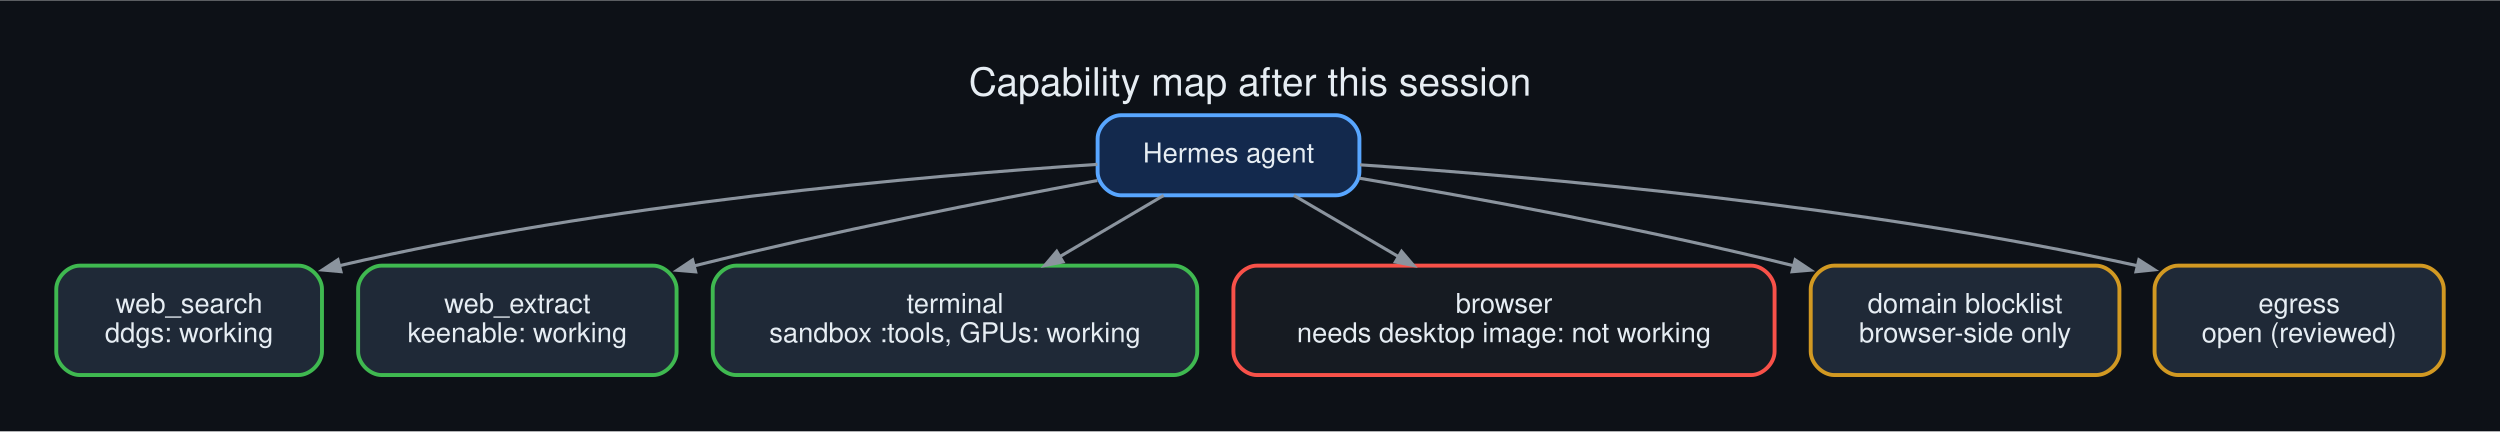
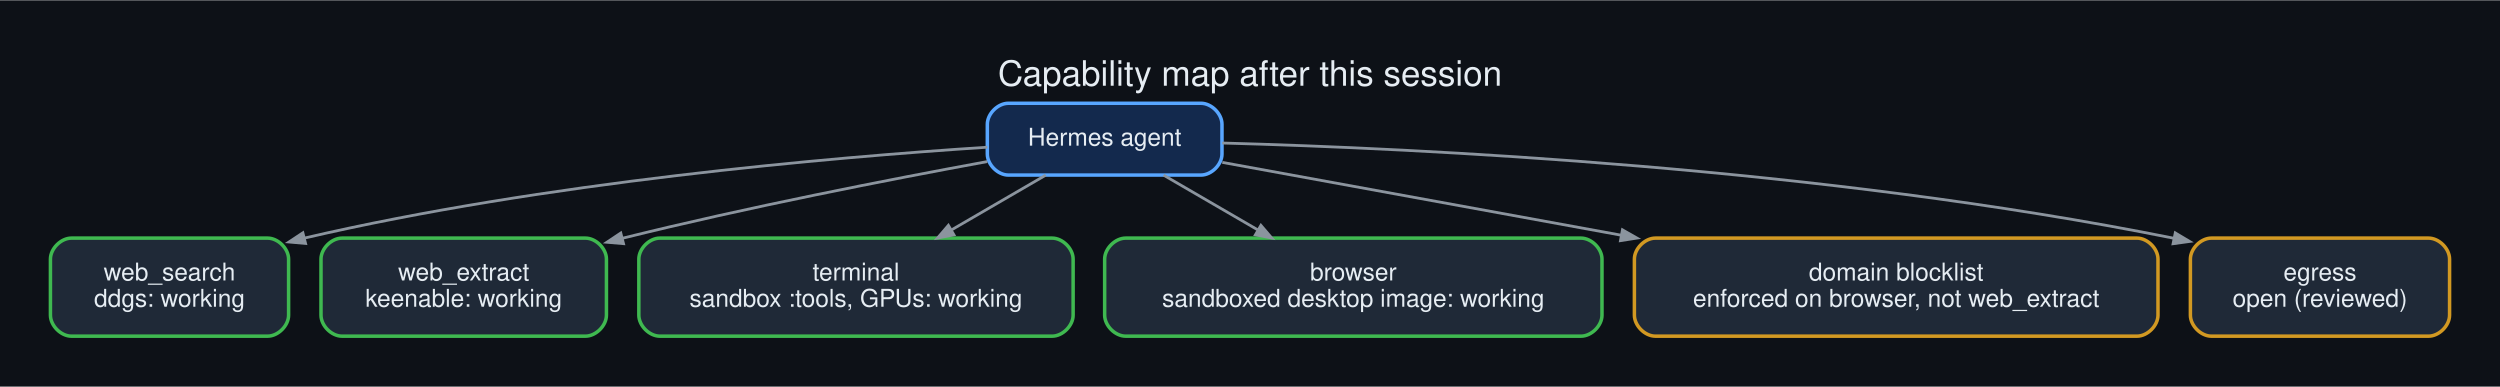
- <svg xmlns="http://www.w3.org/2000/svg" width="1280pt" height="221pt" viewBox="0.00 0.00 1279.60 220.60">
+ <svg xmlns="http://www.w3.org/2000/svg" width="1428pt" height="221pt" viewBox="0.00 0.00 1427.60 220.60">
  <g id="graph0" class="graph" transform="scale(1 1) rotate(0) translate(28.8 191.8)">
-     <polygon fill="#0d1117" stroke="transparent" points="-28.8,28.8 -28.8,-191.8 1250.8,-191.8 1250.8,28.8 -28.8,28.8" />
-     <text text-anchor="middle" x="611" y="-143" font-family="Helvetica,sans-Serif" font-size="20.00" fill="#e6edf3">Capability map after this session</text>
+     <polygon fill="#0d1117" stroke="transparent" points="-28.8,28.8 -28.8,-191.8 1398.8,-191.8 1398.8,28.8 -28.8,28.8" />
+     <text text-anchor="middle" x="685" y="-143" font-family="Helvetica,sans-Serif" font-size="20.00" fill="#e6edf3">Capability map after this session</text>
    <g id="node1" class="node">
-       <path fill="#13294d" stroke="#58a6ff" stroke-width="2" d="M655,-133C655,-133 545,-133 545,-133 539,-133 533,-127 533,-121 533,-121 533,-104 533,-104 533,-98 539,-92 545,-92 545,-92 655,-92 655,-92 661,-92 667,-98 667,-104 667,-104 667,-121 667,-121 667,-127 661,-133 655,-133" />
-       <text text-anchor="middle" x="600" y="-108.8" font-family="Helvetica,sans-Serif" font-size="14.00" fill="#e6edf3">Hermes agent</text>
+       <path fill="#13294d" stroke="#58a6ff" stroke-width="2" d="M657,-133C657,-133 547,-133 547,-133 541,-133 535,-127 535,-121 535,-121 535,-104 535,-104 535,-98 541,-92 547,-92 547,-92 657,-92 657,-92 663,-92 669,-98 669,-104 669,-104 669,-121 669,-121 669,-127 663,-133 657,-133" />
+       <text text-anchor="middle" x="602" y="-108.8" font-family="Helvetica,sans-Serif" font-size="14.00" fill="#e6edf3">Hermes agent</text>
    </g>
    <g id="node2" class="node">
      <path fill="#1f2937" stroke="#3fb950" stroke-width="2" d="M124,-56C124,-56 12,-56 12,-56 6,-56 0,-50 0,-44 0,-44 0,-12 0,-12 0,-6 6,0 12,0 12,0 124,0 124,0 130,0 136,-6 136,-12 136,-12 136,-44 136,-44 136,-50 130,-56 124,-56" />
      <text text-anchor="middle" x="68" y="-31.8" font-family="Helvetica,sans-Serif" font-size="14.00" fill="#e6edf3">web_search</text>
      <text text-anchor="middle" x="68" y="-16.8" font-family="Helvetica,sans-Serif" font-size="14.00" fill="#e6edf3">ddgs: working</text>
    </g>
    <g id="edge1" class="edge">
-       <path fill="none" stroke="#8b949e" stroke-width="1.6" d="M532.9,-107.85C443.44,-101.97 280.62,-87.66 145,-56 144.91,-55.98 144.82,-55.96 144.73,-55.94" />
-       <polygon fill="#8b949e" stroke="#8b949e" stroke-width="1.6" points="145.71,-52.93 136.21,-53.78 144.16,-59.04 145.71,-52.93" />
+       <path fill="none" stroke="#8b949e" stroke-width="1.6" d="M534.99,-107.91C445.22,-102.07 281.41,-87.8 145,-56 144.91,-55.98 144.82,-55.96 144.73,-55.94" />
+       <polygon fill="#8b949e" stroke="#8b949e" stroke-width="1.6" points="145.7,-52.93 136.21,-53.78 144.16,-59.04 145.7,-52.93" />
    </g>
    <g id="node3" class="node">
      <path fill="#1f2937" stroke="#3fb950" stroke-width="2" d="M305.5,-56C305.5,-56 166.5,-56 166.5,-56 160.5,-56 154.5,-50 154.5,-44 154.5,-44 154.5,-12 154.5,-12 154.5,-6 160.5,0 166.5,0 166.5,0 305.5,0 305.5,0 311.5,0 317.5,-6 317.5,-12 317.5,-12 317.5,-44 317.5,-44 317.5,-50 311.5,-56 305.5,-56" />
      <text text-anchor="middle" x="236" y="-31.8" font-family="Helvetica,sans-Serif" font-size="14.00" fill="#e6edf3">web_extract</text>
      <text text-anchor="middle" x="236" y="-16.8" font-family="Helvetica,sans-Serif" font-size="14.00" fill="#e6edf3">keenable: working</text>
    </g>
    <g id="edge2" class="edge">
-       <path fill="none" stroke="#8b949e" stroke-width="1.6" d="M532.88,-99.56C477.39,-89.28 396.69,-73.39 327,-56 326.91,-55.98 326.81,-55.95 326.72,-55.93" />
+       <path fill="none" stroke="#8b949e" stroke-width="1.6" d="M534.94,-99.7C479.03,-89.44 397.43,-73.52 327,-56 326.91,-55.98 326.81,-55.95 326.71,-55.93" />
      <polygon fill="#8b949e" stroke="#8b949e" stroke-width="1.6" points="327.26,-52.82 317.76,-53.63 325.69,-58.92 327.26,-52.82" />
    </g>
    <g id="node4" class="node">
      <path fill="#1f2937" stroke="#3fb950" stroke-width="2" d="M572,-56C572,-56 348,-56 348,-56 342,-56 336,-50 336,-44 336,-44 336,-12 336,-12 336,-6 342,0 348,0 348,0 572,0 572,0 578,0 584,-6 584,-12 584,-12 584,-44 584,-44 584,-50 578,-56 572,-56" />
      <text text-anchor="middle" x="460" y="-31.8" font-family="Helvetica,sans-Serif" font-size="14.00" fill="#e6edf3">terminal</text>
      <text text-anchor="middle" x="460" y="-16.8" font-family="Helvetica,sans-Serif" font-size="14.00" fill="#e6edf3">sandbox :tools, GPUs: working</text>
    </g>
    <g id="edge3" class="edge">
-       <path fill="none" stroke="#8b949e" stroke-width="1.6" d="M566.82,-91.95C551.04,-82.65 531.78,-71.3 513.98,-60.81" />
-       <polygon fill="#8b949e" stroke="#8b949e" stroke-width="1.6" points="515.27,-57.91 505.92,-56.06 512.07,-63.34 515.27,-57.91" />
+       <path fill="none" stroke="#8b949e" stroke-width="1.6" d="M568.35,-91.95C552.35,-82.65 532.8,-71.3 514.75,-60.81" />
+       <polygon fill="#8b949e" stroke="#8b949e" stroke-width="1.6" points="515.94,-57.85 506.57,-56.06 512.77,-63.3 515.94,-57.85" />
    </g>
    <g id="node5" class="node">
-       <path fill="#161b22" stroke="#f85149" stroke-width="2" d="M867.5,-56C867.5,-56 614.5,-56 614.5,-56 608.5,-56 602.5,-50 602.5,-44 602.5,-44 602.5,-12 602.5,-12 602.5,-6 608.5,0 614.5,0 614.5,0 867.5,0 867.5,0 873.5,0 879.5,-6 879.5,-12 879.5,-12 879.5,-44 879.5,-44 879.5,-50 873.5,-56 867.5,-56" />
-       <text text-anchor="middle" x="741" y="-31.8" font-family="Helvetica,sans-Serif" font-size="14.00" fill="#e6edf3">browser</text>
-       <text text-anchor="middle" x="741" y="-16.8" font-family="Helvetica,sans-Serif" font-size="14.00" fill="#e6edf3">needs desktop image: not working</text>
+       <path fill="#1f2937" stroke="#3fb950" stroke-width="2" d="M874,-56C874,-56 614,-56 614,-56 608,-56 602,-50 602,-44 602,-44 602,-12 602,-12 602,-6 608,0 614,0 614,0 874,0 874,0 880,0 886,-6 886,-12 886,-12 886,-44 886,-44 886,-50 880,-56 874,-56" />
+       <text text-anchor="middle" x="744" y="-31.8" font-family="Helvetica,sans-Serif" font-size="14.00" fill="#e6edf3">browser</text>
+       <text text-anchor="middle" x="744" y="-16.8" font-family="Helvetica,sans-Serif" font-size="14.00" fill="#e6edf3">sandboxed desktop image: working</text>
    </g>
    <g id="edge4" class="edge">
-       <path fill="none" stroke="#8b949e" stroke-width="1.6" d="M633.42,-91.95C649.3,-82.65 668.71,-71.3 686.64,-60.81" />
-       <polygon fill="#8b949e" stroke="#8b949e" stroke-width="1.6" points="688.58,-63.32 694.76,-56.06 685.4,-57.88 688.58,-63.32" />
+       <path fill="none" stroke="#8b949e" stroke-width="1.6" d="M635.65,-91.95C651.65,-82.65 671.2,-71.3 689.25,-60.81" />
+       <polygon fill="#8b949e" stroke="#8b949e" stroke-width="1.6" points="691.23,-63.3 697.43,-56.06 688.06,-57.85 691.23,-63.3" />
    </g>
    <g id="node6" class="node">
-       <path fill="#1f2937" stroke="#d29922" stroke-width="2" d="M1044,-56C1044,-56 910,-56 910,-56 904,-56 898,-50 898,-44 898,-44 898,-12 898,-12 898,-6 904,0 910,0 910,0 1044,0 1044,0 1050,0 1056,-6 1056,-12 1056,-12 1056,-44 1056,-44 1056,-50 1050,-56 1044,-56" />
-       <text text-anchor="middle" x="977" y="-31.8" font-family="Helvetica,sans-Serif" font-size="14.00" fill="#e6edf3">domain blocklist</text>
-       <text text-anchor="middle" x="977" y="-16.8" font-family="Helvetica,sans-Serif" font-size="14.00" fill="#e6edf3">browser-side only</text>
+       <path fill="#1f2937" stroke="#d29922" stroke-width="2" d="M1191.5,-56C1191.5,-56 916.5,-56 916.5,-56 910.5,-56 904.5,-50 904.5,-44 904.5,-44 904.5,-12 904.5,-12 904.5,-6 910.5,0 916.5,0 916.5,0 1191.5,0 1191.5,0 1197.5,0 1203.5,-6 1203.5,-12 1203.5,-12 1203.5,-44 1203.5,-44 1203.5,-50 1197.5,-56 1191.5,-56" />
+       <text text-anchor="middle" x="1054" y="-31.8" font-family="Helvetica,sans-Serif" font-size="14.00" fill="#e6edf3">domain blocklist</text>
+       <text text-anchor="middle" x="1054" y="-16.8" font-family="Helvetica,sans-Serif" font-size="14.00" fill="#e6edf3">enforced on browser, not web_extract</text>
    </g>
    <g id="edge5" class="edge">
-       <path fill="none" stroke="#8b949e" stroke-width="1.6" d="M667.02,-100.74C725.88,-90.79 813.64,-74.74 889,-56 889.09,-55.98 889.18,-55.95 889.28,-55.93" />
-       <polygon fill="#8b949e" stroke="#8b949e" stroke-width="1.6" points="890.03,-58.99 897.96,-53.69 888.46,-52.89 890.03,-58.99" />
+       <path fill="none" stroke="#8b949e" stroke-width="1.6" d="M669.18,-99.24C729.09,-88.3 819.11,-71.87 897.02,-57.65" />
+       <polygon fill="#8b949e" stroke="#8b949e" stroke-width="1.6" points="897.68,-60.73 905.97,-56.02 896.55,-54.54 897.68,-60.73" />
    </g>
    <g id="node7" class="node">
-       <path fill="#1f2937" stroke="#d29922" stroke-width="2" d="M1210,-56C1210,-56 1086,-56 1086,-56 1080,-56 1074,-50 1074,-44 1074,-44 1074,-12 1074,-12 1074,-6 1080,0 1086,0 1086,0 1210,0 1210,0 1216,0 1222,-6 1222,-12 1222,-12 1222,-44 1222,-44 1222,-50 1216,-56 1210,-56" />
-       <text text-anchor="middle" x="1148" y="-31.8" font-family="Helvetica,sans-Serif" font-size="14.00" fill="#e6edf3">egress</text>
-       <text text-anchor="middle" x="1148" y="-16.8" font-family="Helvetica,sans-Serif" font-size="14.00" fill="#e6edf3">open (reviewed)</text>
+       <path fill="#1f2937" stroke="#d29922" stroke-width="2" d="M1358,-56C1358,-56 1234,-56 1234,-56 1228,-56 1222,-50 1222,-44 1222,-44 1222,-12 1222,-12 1222,-6 1228,0 1234,0 1234,0 1358,0 1358,0 1364,0 1370,-6 1370,-12 1370,-12 1370,-44 1370,-44 1370,-50 1364,-56 1358,-56" />
+       <text text-anchor="middle" x="1296" y="-31.8" font-family="Helvetica,sans-Serif" font-size="14.00" fill="#e6edf3">egress</text>
+       <text text-anchor="middle" x="1296" y="-16.8" font-family="Helvetica,sans-Serif" font-size="14.00" fill="#e6edf3">open (reviewed)</text>
    </g>
    <g id="edge6" class="edge">
-       <path fill="none" stroke="#8b949e" stroke-width="1.6" d="M667.3,-107.61C758.35,-101.41 925.45,-86.71 1065,-56 1065.09,-55.98 1065.19,-55.96 1065.28,-55.94" />
-       <polygon fill="#8b949e" stroke="#8b949e" stroke-width="1.6" points="1065.96,-59.01 1073.99,-53.87 1064.5,-52.89 1065.96,-59.01" />
+       <path fill="none" stroke="#8b949e" stroke-width="1.6" d="M669.17,-110.3C780.78,-107.23 1011.27,-96.34 1212.6,-55.91" />
+       <polygon fill="#8b949e" stroke="#8b949e" stroke-width="1.6" points="1213.36,-58.97 1221.56,-54.09 1212.11,-52.79 1213.36,-58.97" />
    </g>
  </g>
</svg>
